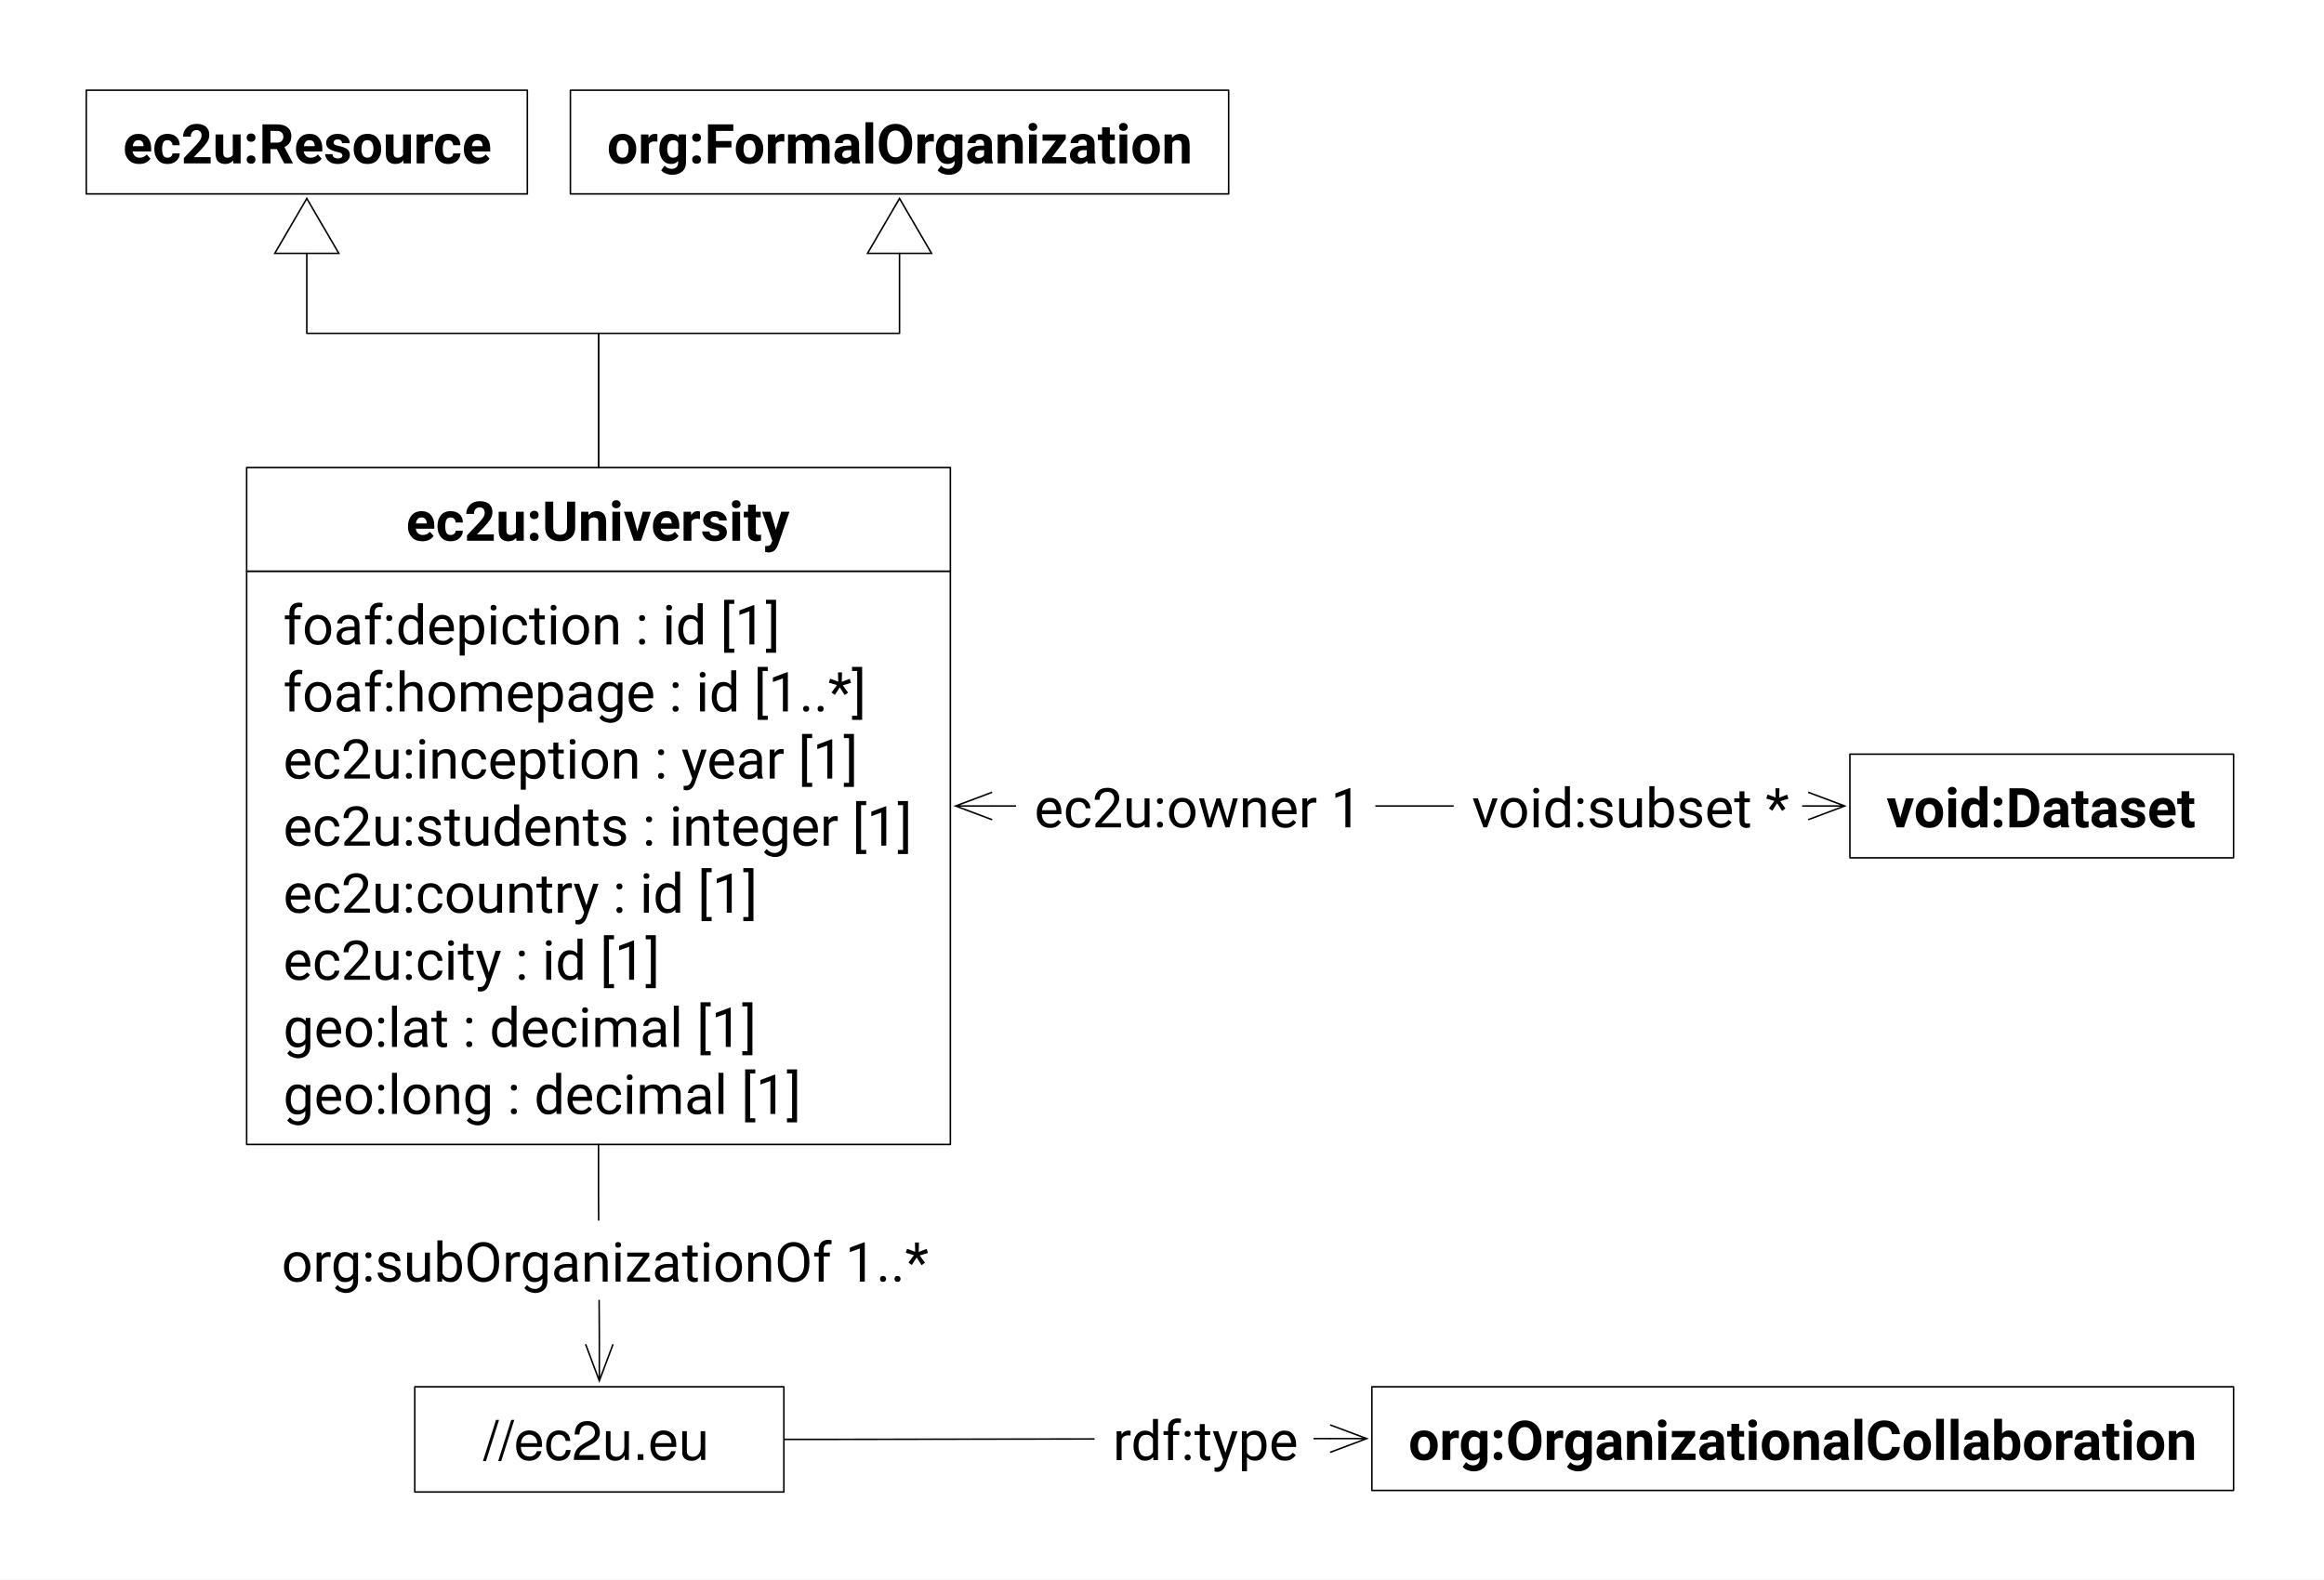
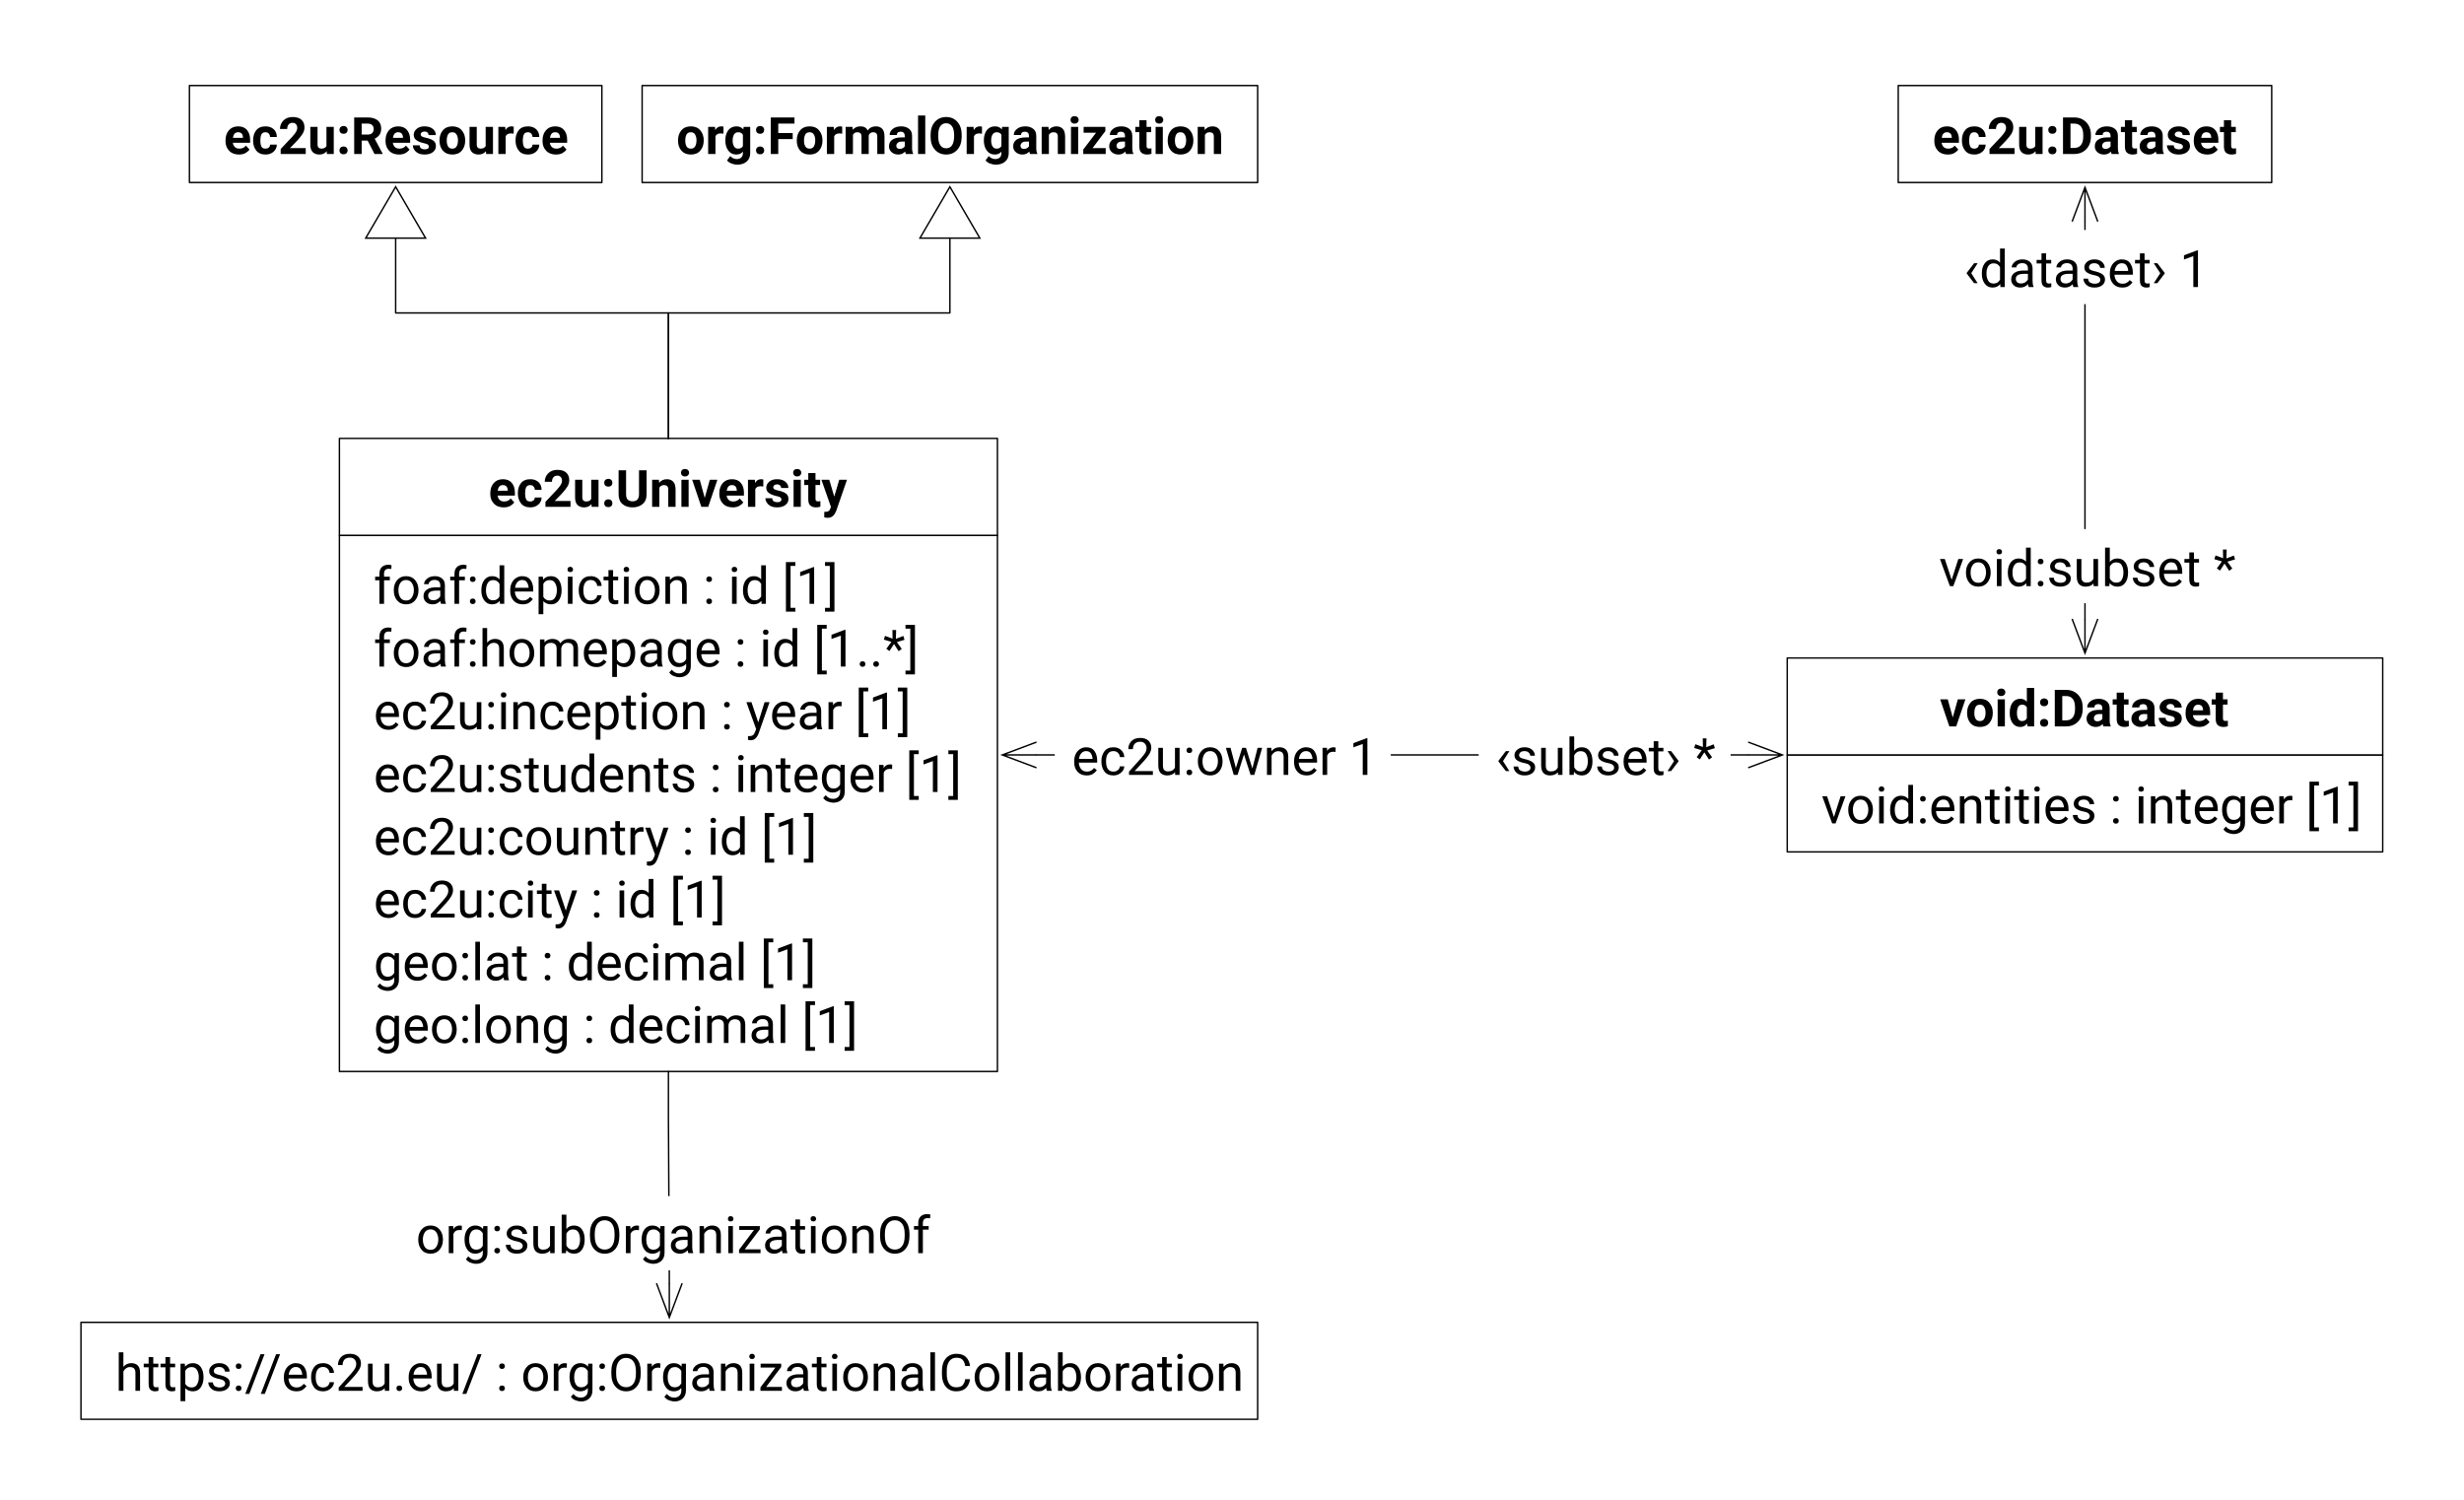
- <svg xmlns="http://www.w3.org/2000/svg" xmlns:xlink="http://www.w3.org/1999/xlink" version="1.1" viewBox="-68 83 381 259" width="381" height="259">
+ <svg xmlns="http://www.w3.org/2000/svg" xmlns:xlink="http://www.w3.org/1999/xlink" version="1.1" viewBox="51 165 432 263" width="432" height="263">
  <defs>
    <marker orient="auto" overflow="visible" markerUnits="strokeWidth" id="UMLInheritance_Marker" stroke-linejoin="miter" stroke-miterlimit="10" viewBox="-1 -22 38 44" markerWidth="38" markerHeight="44" color="black">
      <g>
        <path d="M 36 0 L 0 -21 L 0 21 Z" fill="none" stroke="currentColor" stroke-width="1" />
      </g>
    </marker>
    <marker orient="auto" overflow="visible" markerUnits="strokeWidth" id="StickArrow_Marker" stroke-linejoin="miter" stroke-miterlimit="10" viewBox="-1 -10 26 20" markerWidth="26" markerHeight="20" color="black">
      <g>
        <path d="M 24 0 L 0 0 M 0 -9 L 24 0 L 0 9" fill="none" stroke="currentColor" stroke-width="1" />
      </g>
    </marker>
    <marker orient="auto" overflow="visible" markerUnits="strokeWidth" id="StickArrow_Marker_2" stroke-linejoin="miter" stroke-miterlimit="10" viewBox="-25 -10 26 20" markerWidth="26" markerHeight="20" color="black">
      <g>
        <path d="M -24 0 L 0 0 M 0 9 L -24 0 L 0 -9" fill="none" stroke="currentColor" stroke-width="1" />
      </g>
    </marker>
  </defs>
-   <g id="universities" stroke-dasharray="none" stroke-opacity="1" fill="none" fill-opacity="1" stroke="none">
-     <rect fill="white" x="-68" y="83" width="381" height="259" />
+   <g id="universities" stroke-opacity="1" stroke-dasharray="none" fill="none" stroke="none" fill-opacity="1">
+     <rect fill="white" x="51" y="165" width="432" height="263" />
    <g id="universities_Layer_1">
-       <g id="Group_2">
-         <g id="Graphic_4">
-           <rect x="-27.563" y="176.661" width="115.368" height="94" fill="white" />
-           <rect x="-27.563" y="176.661" width="115.368" height="94" stroke="black" stroke-linecap="round" stroke-linejoin="round" stroke-width=".25" />
-           <text transform="translate(-21.56313 179.6614)" fill="black">
+       <g id="Group_163">
+         <g id="Graphic_165">
+           <rect x="110.507" y="258.866" width="115.368" height="94" fill="white" />
+           <rect x="110.507" y="258.866" width="115.368" height="94" stroke="black" stroke-linecap="round" stroke-linejoin="round" stroke-width=".25" />
+           <text transform="translate(116.5067 261.8661)" fill="black">
            <tspan font-family="Roboto" font-size="9" fill="black" x="0" y="9">foaf:depiction : id [1]
                        </tspan>
            <tspan font-family="Roboto" font-size="9" fill="black" x="0" y="20">foaf:homepage : id [1..*]
                        </tspan>
            <tspan font-family="Roboto" font-size="9" fill="black" x="0" y="31">ec2u:inception : year [1]
                        </tspan>
            <tspan font-family="Roboto" font-size="9" fill="black" x="0" y="42">ec2u:students : integer
                            [1]
                        </tspan>
            <tspan font-family="Roboto" font-size="9" fill="black" x="0" y="53">ec2u:country : id [1]
                        </tspan>
            <tspan font-family="Roboto" font-size="9" fill="black" x="0" y="64">ec2u:city : id [1]</tspan>
            <tspan font-family="Roboto" font-size="9" fill="black" x="0" y="75">geo:lat : decimal [1]
                        </tspan>
            <tspan font-family="Roboto" font-size="9" fill="black" x="0" y="86">geo:long : decimal [1]
                        </tspan>
          </text>
        </g>
-         <g id="Graphic_3">
-           <rect x="-27.563" y="159.661" width="115.368" height="17" fill="white" />
-           <rect x="-27.563" y="159.661" width="115.368" height="17" stroke="black" stroke-linecap="round" stroke-linejoin="round" stroke-width=".25" />
-           <text transform="translate(-1.438378 162.6614)" fill="black">
+         <g id="Graphic_164">
+           <rect x="110.507" y="241.866" width="115.368" height="17" fill="white" />
+           <rect x="110.507" y="241.866" width="115.368" height="17" stroke="black" stroke-linecap="round" stroke-linejoin="round" stroke-width=".25" />
+           <text transform="translate(136.6314 244.8661)" fill="black">
            <tspan font-family="Roboto" font-weight="bold" font-size="9" fill="black" x="0" y="9">
                            ec2u:University
                        </tspan>
          </text>
        </g>
      </g>
-       <g id="Group_32">
-         <g id="Graphic_33">
+       <g id="Group_161">
+         <g id="Graphic_162">
          <a xlink:href="agents.svg">
-             <rect x="25.512" y="97.795" width="107.915" height="17" fill="white" />
-             <rect x="25.512" y="97.795" width="107.915" height="17" stroke="black" stroke-linecap="round" stroke-linejoin="round" stroke-width=".25" />
-             <text transform="translate(31.51181 100.7953)" fill="black">
+             <rect x="163.582" y="180" width="107.915" height="17" fill="white" />
+             <rect x="163.582" y="180" width="107.915" height="17" stroke="black" stroke-linecap="round" stroke-linejoin="round" stroke-width=".25" />
+             <text transform="translate(169.5816 183)" fill="black">
              <tspan font-family="Roboto" font-weight="bold" font-size="9" fill="black" x="0" y="9">
                                org:FormalOrganization
                            </tspan>
            </text>
          </a>
        </g>
      </g>
-       <g id="Group_56">
-         <g id="Graphic_57">
+       <g id="Group_159">
+         <g id="Graphic_160">
          <a xlink:href="resources.svg">
-             <rect x="-53.858" y="97.795" width="72.311" height="17" fill="white" />
-             <rect x="-53.858" y="97.795" width="72.311" height="17" stroke="black" stroke-linecap="round" stroke-linejoin="round" stroke-width=".25" />
-             <text transform="translate(-47.85827 100.7953)" fill="black">
+             <rect x="84.212" y="180" width="72.311" height="17" fill="white" />
+             <rect x="84.212" y="180" width="72.311" height="17" stroke="black" stroke-linecap="round" stroke-linejoin="round" stroke-width=".25" />
+             <text transform="translate(90.21154 183)" fill="black">
              <tspan font-family="Roboto" font-weight="bold" font-size="9" fill="black" x="0" y="9">
                                ec2u:Resource
                            </tspan>
            </text>
          </a>
        </g>
      </g>
-       <g id="Line_113">
-         <path d="M 30.121 159.661 L 30.121 137.661 L 79.469 137.661 L 79.469 124.545" marker-end="url(#UMLInheritance_Marker)" stroke="black" stroke-linecap="round" stroke-linejoin="round" stroke-width=".25" />
+       <g id="Line_158">
+         <path d="M 168.191 241.866 L 168.191 219.866 L 217.539 219.866 L 217.539 206.75" marker-end="url(#UMLInheritance_Marker)" stroke="black" stroke-linecap="round" stroke-linejoin="round" stroke-width=".25" />
      </g>
-       <g id="Line_114">
-         <path d="M 30.121 159.661 L 30.121 137.661 L -17.703 137.661 L -17.703 124.545" marker-end="url(#UMLInheritance_Marker)" stroke="black" stroke-linecap="round" stroke-linejoin="round" stroke-width=".25" />
+       <g id="Line_157">
+         <path d="M 168.191 241.866 L 168.191 219.866 L 120.367 219.866 L 120.367 206.75" marker-end="url(#UMLInheritance_Marker)" stroke="black" stroke-linecap="round" stroke-linejoin="round" stroke-width=".25" />
      </g>
-       <g id="Group_115">
-         <g id="Graphic_116">
+       <g id="Group_155">
+         <g id="Graphic_156">
          <a xlink:href="agents.svg">
-             <rect x="156.908" y="310.394" width="141.265" height="17" fill="white" />
-             <rect x="156.908" y="310.394" width="141.265" height="17" stroke="black" stroke-linecap="round" stroke-linejoin="round" stroke-width=".25" />
-             <text transform="translate(162.9079 313.3937)" fill="black">
-               <tspan font-family="Roboto" font-weight="bold" font-size="9" fill="black" x="0" y="9">
+             <rect x="65.197" y="396.85" width="206.3" height="17" fill="white" />
+             <rect x="65.197" y="396.85" width="206.3" height="17" stroke="black" stroke-linecap="round" stroke-linejoin="round" stroke-width=".25" />
+             <text transform="translate(71.19685 399.8504)" fill="black">
+               <tspan font-family="Roboto" font-size="9" fill="black" x="0" y="9">https://ec2u.eu/ :
                                org:OrganizationalCollaboration
                            </tspan>
            </text>
          </a>
        </g>
      </g>
-       <g id="Graphic_117">
-         <rect x="0" y="310.394" width="60.509" height="17.252" fill="white" />
-         <rect x="0" y="310.394" width="60.509" height="17.252" stroke="black" stroke-linecap="round" stroke-linejoin="round" stroke-width=".25" />
-         <text transform="translate(10 313.3937)" fill="black">
-           <tspan font-family="Helvetica Neue" font-size="9" fill="black" x="1.251" y="9">//ec2u.eu</tspan>
+       <g id="Line_154">
+         <path d="M 168.191 352.866 L 168.191 360.966 L 168.347 388.75 L 168.347 390" marker-end="url(#StickArrow_Marker)" stroke="black" stroke-linecap="round" stroke-linejoin="round" stroke-width=".25" />
+       </g>
+       <g id="Graphic_153">
+         <rect x="120.924" y="374.719" width="94.761" height="13" fill="white" />
+         <text transform="translate(123.9241 375.7193)" fill="black">
+           <tspan font-family="Roboto" font-size="9" fill="black" x="0" y="9">org:subOrganizationOf</tspan>
        </text>
      </g>
-       <g id="Line_120">
-         <path d="M 30.121 270.661 L 30.121 278.761 L 30.255 302.169 L 30.255 303.419" marker-end="url(#StickArrow_Marker)" stroke="black" stroke-linecap="round" stroke-linejoin="round" stroke-width=".25" />
-       </g>
-       <g id="Graphic_119">
-         <rect x="-24.844" y="283.146" width="110.054" height="13" fill="white" />
-         <text transform="translate(-21.8438 284.1459)" fill="black">
-           <tspan font-family="Roboto" font-size="9" fill="black" x="0" y="9">org:subOrganizationOf 1..*
-                     </tspan>
-         </text>
-       </g>
-       <g id="Line_121">
-         <path d="M 60.634 319.02 L 68.734 319.02 L 148.808 318.894 L 150.058 318.894" marker-end="url(#StickArrow_Marker)" stroke="black" stroke-linecap="round" stroke-linejoin="round" stroke-width=".25" />
-       </g>
-       <g id="Graphic_122">
-         <rect x="111.439" y="312.424" width="35.892" height="13" fill="white" />
-         <text transform="translate(114.439 313.4243)" fill="black">
-           <tspan font-family="Roboto" font-size="9" fill="black" x="0" y="9">rdf:type</tspan>
-         </text>
-       </g>
-       <g id="Group_132">
-         <g id="Graphic_133">
+       <g id="Group_150">
+         <g id="Graphic_152">
+           <rect x="364.345" y="297.366" width="104.404" height="17" fill="white" />
+           <rect x="364.345" y="297.366" width="104.404" height="17" stroke="black" stroke-linecap="round" stroke-linejoin="round" stroke-width=".25" />
+           <text transform="translate(370.3454 300.3661)" fill="black">
+             <tspan font-family="Roboto" font-size="9" fill="black" x="0" y="9">void:entities : integer [1]
+                         </tspan>
+           </text>
+         </g>
+         <g id="Graphic_151">
          <a xlink:href="datasets.svg">
-             <rect x="235.276" y="206.661" width="62.897" height="17" fill="white" />
-             <rect x="235.276" y="206.661" width="62.897" height="17" stroke="black" stroke-linecap="round" stroke-linejoin="round" stroke-width=".25" />
-             <text transform="translate(241.2756 209.6614)" fill="black">
+             <rect x="364.345" y="280.366" width="104.404" height="17" fill="white" />
+             <rect x="364.345" y="280.366" width="104.404" height="17" stroke="black" stroke-linecap="round" stroke-linejoin="round" stroke-width=".25" />
+             <text transform="translate(391.0986 283.3661)" fill="black">
              <tspan font-family="Roboto" font-weight="bold" font-size="9" fill="black" x="0" y="9">
                                void:Dataset
                            </tspan>
            </text>
          </a>
        </g>
      </g>
-       <g id="Line_129">
-         <line x1="228.426" y1="215.161" x2="94.655" y2="215.161" marker-end="url(#StickArrow_Marker)" marker-start="url(#StickArrow_Marker_2)" stroke="black" stroke-linecap="round" stroke-linejoin="round" stroke-width=".25" />
+       <g id="Line_149">
+         <line x1="357.495" y1="297.366" x2="232.725" y2="297.366" marker-end="url(#StickArrow_Marker)" marker-start="url(#StickArrow_Marker_2)" stroke="black" stroke-linecap="round" stroke-linejoin="round" stroke-width=".25" />
      </g>
-       <g id="Graphic_128">
-         <rect x="98.57" y="208.661" width="58.91" height="13" fill="white" />
-         <text transform="translate(101.5696 209.6614)" fill="black">
+       <g id="Graphic_148">
+         <rect x="235.926" y="290.866" width="58.91" height="13" fill="white" />
+         <text transform="translate(238.9263 291.8661)" fill="black">
          <tspan font-family="Roboto" font-size="9" fill="black" x="0" y="9">ec2u:owner 1</tspan>
        </text>
      </g>
-       <g id="Graphic_130">
-         <rect x="170.319" y="208.661" width="57.126" height="13" fill="white" />
-         <text transform="translate(173.3185 209.6614)" fill="black">
+       <g id="Group_146">
+         <g id="Graphic_147">
+           <a xlink:href="datasets.svg">
+             <rect x="383.809" y="180" width="65.477" height="17" fill="white" />
+             <rect x="383.809" y="180" width="65.477" height="17" stroke="black" stroke-linecap="round" stroke-linejoin="round" stroke-width=".25" />
+             <text transform="translate(389.8088 183)" fill="black">
+               <tspan font-family="Roboto" font-weight="bold" font-size="9" fill="black" x="0" y="9">
+                                 ec2u:Dataset
+                             </tspan>
+             </text>
+           </a>
+         </g>
+       </g>
+       <g id="Line_145">
+         <line x1="416.547" y1="203.85" x2="416.547" y2="273.516" marker-end="url(#StickArrow_Marker)" marker-start="url(#StickArrow_Marker_2)" stroke="black" stroke-linecap="round" stroke-linejoin="round" stroke-width=".25" />
+       </g>
+       <g id="Graphic_144">
+         <rect x="387.984" y="257.765" width="57.126" height="13" fill="white" />
+         <text transform="translate(390.9843 258.7652)" fill="black">
          <tspan font-family="Roboto" font-size="9" fill="black" x="0" y="9">void:subset *</tspan>
+         </text>
+       </g>
+       <g id="Graphic_143">
+         <rect x="392.341" y="205.325" width="48.412" height="13" fill="white" />
+         <text transform="translate(395.3415 206.3255)" fill="black">
+           <tspan font-family="Roboto" font-size="9" fill="black" x="0" y="9">‹dataset› 1</tspan>
+         </text>
+       </g>
+       <g id="Graphic_142">
+         <rect x="310.244" y="290.866" width="44.171" height="13" fill="white" />
+         <text transform="translate(313.2444 291.8661)" fill="black">
+           <tspan font-family="Roboto" font-size="9" fill="black" x="0" y="9">‹subset› *</tspan>
        </text>
      </g>
    </g>
  </g>
</svg>
